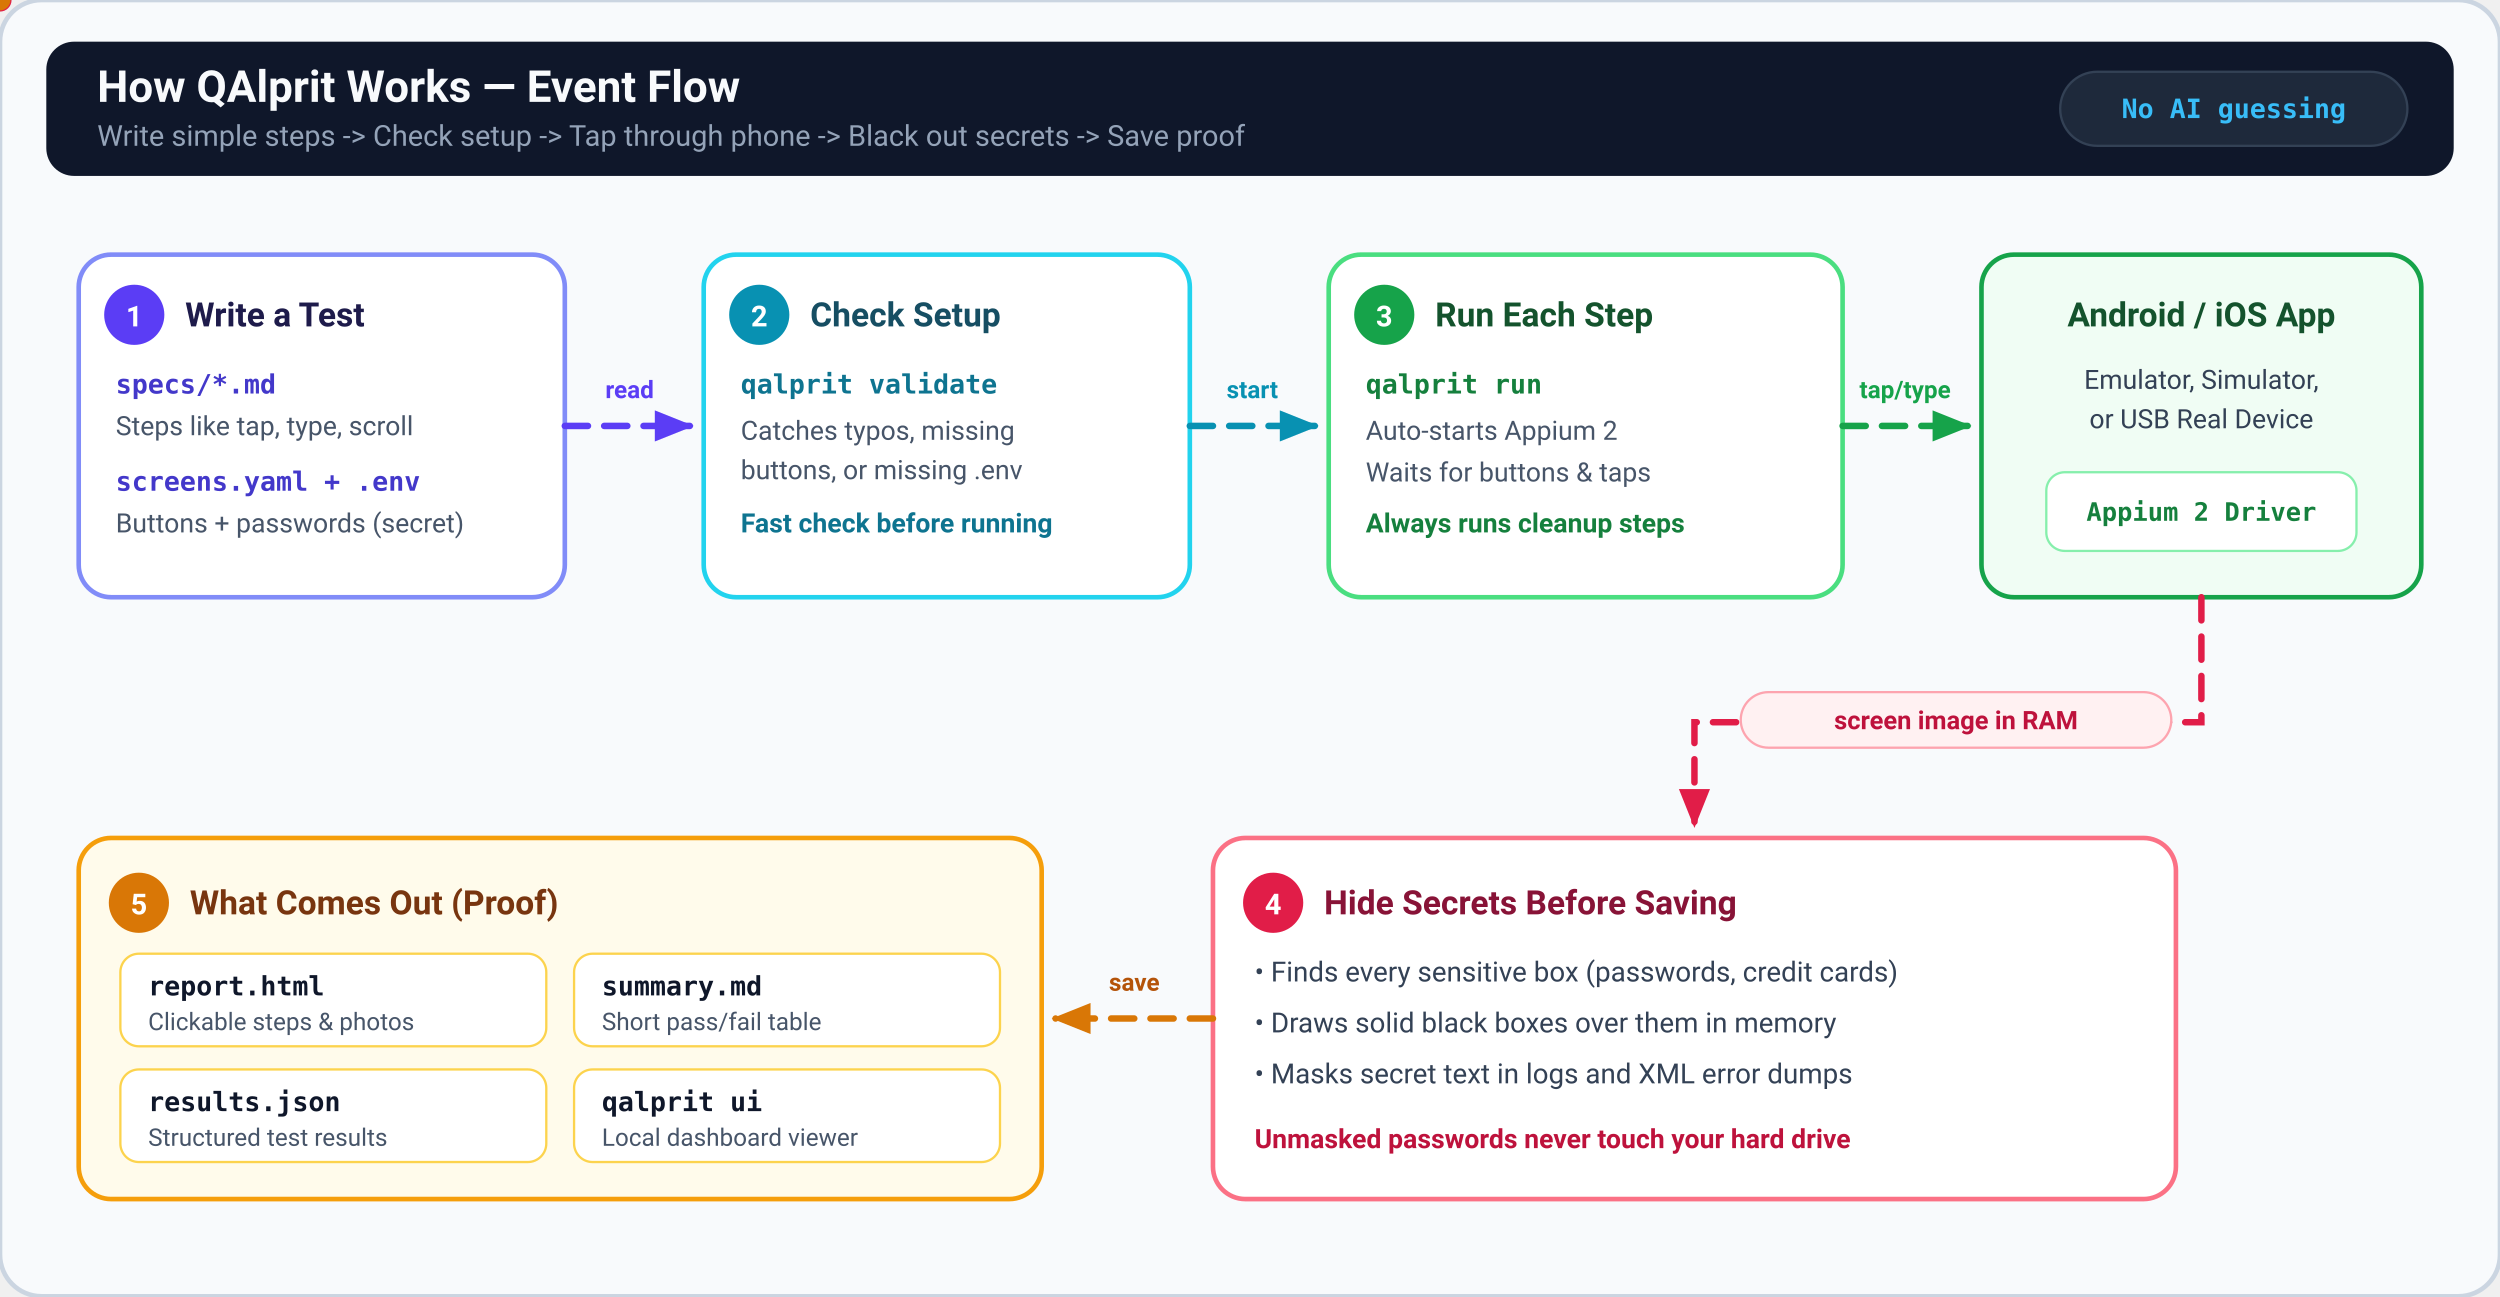
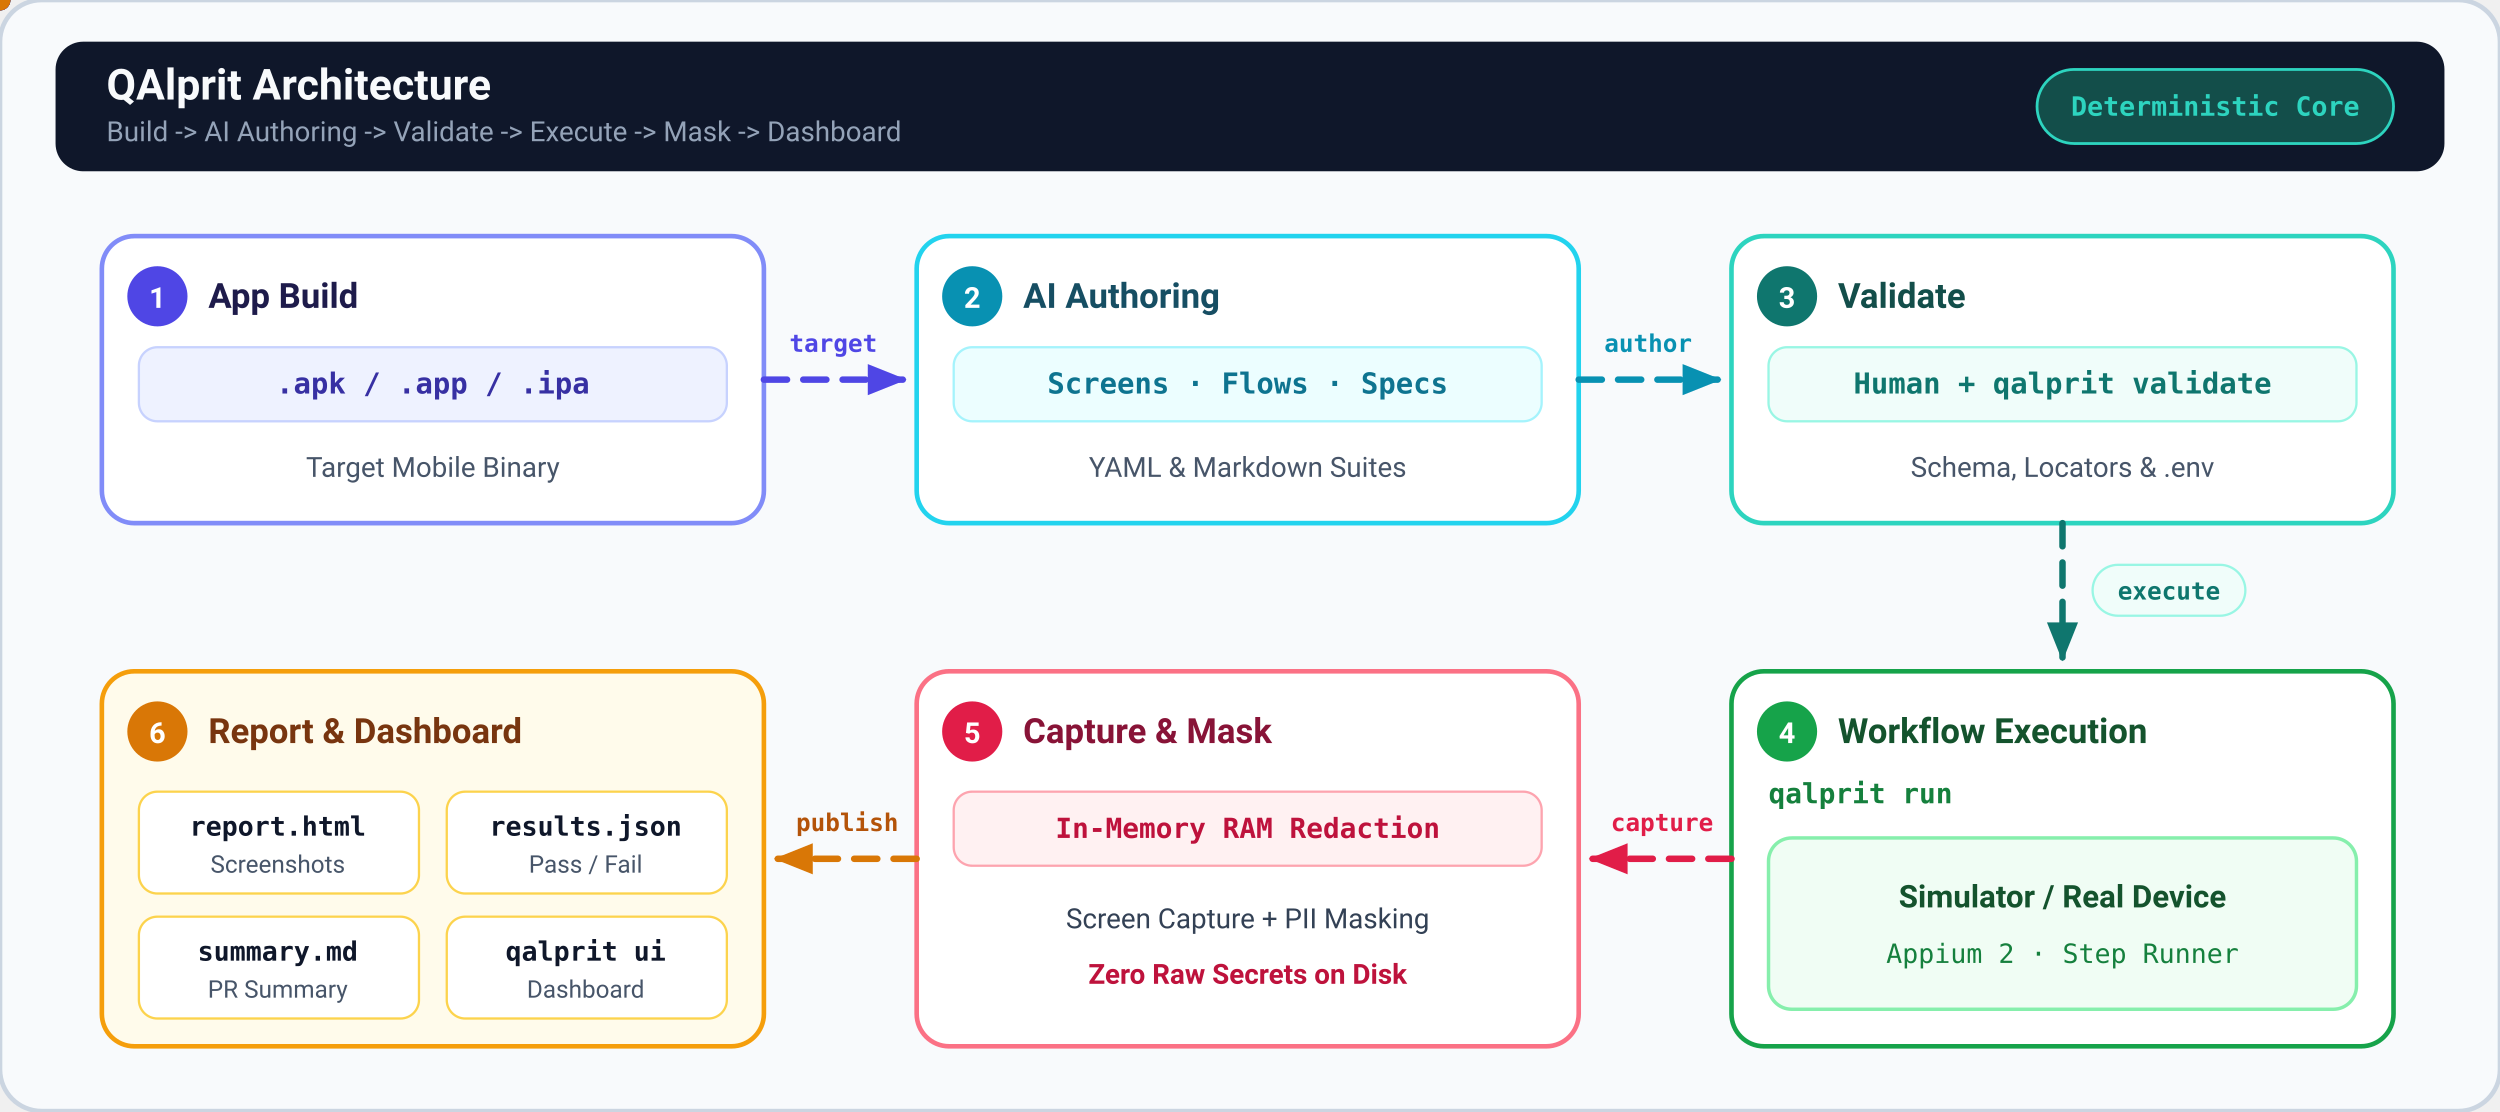
- <svg xmlns="http://www.w3.org/2000/svg" viewBox="0 0 1080 560" width="1080" height="560" role="img" aria-labelledby="arch-title arch-desc">
+ <svg xmlns="http://www.w3.org/2000/svg" viewBox="0 0 1080 480" width="1080" height="480" role="img" aria-labelledby="arch-title arch-desc">
  <defs>
    <marker id="arr-indigo" viewBox="0 0 10 10" refX="9" refY="5" markerWidth="6" markerHeight="6" orient="auto">
-       <path d="M 0 1 L 10 5 L 0 9 z" fill="#5b3df5" />
+       <path d="M 0 1 L 10 5 L 0 9 z" fill="#4f46e5" />
    </marker>
    <marker id="arr-cyan" viewBox="0 0 10 10" refX="9" refY="5" markerWidth="6" markerHeight="6" orient="auto">
      <path d="M 0 1 L 10 5 L 0 9 z" fill="#0891b2" />
    </marker>
-     <marker id="arr-green" viewBox="0 0 10 10" refX="9" refY="5" markerWidth="6" markerHeight="6" orient="auto">
-       <path d="M 0 1 L 10 5 L 0 9 z" fill="#16a34a" />
+     <marker id="arr-teal" viewBox="0 0 10 10" refX="9" refY="5" markerWidth="6" markerHeight="6" orient="auto">
+       <path d="M 0 1 L 10 5 L 0 9 z" fill="#0f766e" />
    </marker>
-     <marker id="arr-pink" viewBox="0 0 10 10" refX="9" refY="5" markerWidth="6" markerHeight="6" orient="auto">
+     <marker id="arr-rose" viewBox="0 0 10 10" refX="9" refY="5" markerWidth="6" markerHeight="6" orient="auto">
      <path d="M 0 1 L 10 5 L 0 9 z" fill="#e11d48" />
    </marker>
    <marker id="arr-amber" viewBox="0 0 10 10" refX="9" refY="5" markerWidth="6" markerHeight="6" orient="auto">
      <path d="M 0 1 L 10 5 L 0 9 z" fill="#d97706" />
    </marker>
    <style>
      .sans { font-family: -apple-system, BlinkMacSystemFont, "Segoe UI", Roboto, Inter, sans-serif; }
      .mono { font-family: ui-monospace, SFMono-Regular, Menlo, Monaco, Consolas, monospace; }
      .flow-line {
        fill: none;
        stroke-width: 2.8;
        stroke-linecap: round;
        stroke-dasharray: 10 7;
        animation: dash-forward 1.1s linear infinite;
      }
-       .flow-return {
-         fill: none;
-         stroke-width: 2.5;
-         stroke-linecap: round;
-         stroke-dasharray: 8 7;
-         animation: dash-forward 1.4s linear infinite;
-       }
      @keyframes dash-forward {
        from { stroke-dashoffset: 34; }
        to { stroke-dashoffset: 0; }
      }
      @media (prefers-reduced-motion: reduce) {
-         .flow-line, .flow-return { animation: none; stroke-dasharray: none; }
+         .flow-line { animation: none; stroke-dasharray: none; }
      }
    </style>
  </defs>
-   <rect x="0" y="0" width="1080" height="560" rx="18" fill="#f8fafc" stroke="#cbd5e1" stroke-width="2" />
-   <rect x="20" y="18" width="1040" height="58" rx="12" fill="#0f172a" />
-   <text x="42" y="44" class="sans" font-size="19" font-weight="700" fill="#f8fafc">How QAlprit Works — Event Flow</text>
-   <text x="42" y="63" class="sans" font-size="12.5" fill="#94a3b8">Write simple steps -&gt; Check setup -&gt; Tap through phone -&gt; Black out secrets -&gt; Save proof</text>
-   <rect x="890" y="31" width="150" height="32" rx="16" fill="#1e293b" stroke="#334155" />
-   <text x="965" y="51" text-anchor="middle" class="mono" font-size="11.5" font-weight="600" fill="#38bdf8">No AI guessing</text>
-   <rect x="34" y="110" width="210" height="148" rx="14" fill="#ffffff" stroke="#818cf8" stroke-width="2" />
-   <circle cx="58" cy="136" r="13" fill="#5b3df5" />
-   <text x="58" y="141" text-anchor="middle" class="sans" font-size="12.5" font-weight="700" fill="#ffffff">1</text>
-   <text x="80" y="141" class="sans" font-size="14.5" font-weight="700" fill="#1e1b4b">Write a Test</text>
-   <text x="50" y="170" class="mono" font-size="11.5" font-weight="600" fill="#4338ca">specs/*.md</text>
-   <text x="50" y="188" class="sans" font-size="11.5" fill="#475569">Steps like tap, type, scroll</text>
-   <text x="50" y="212" class="mono" font-size="11.5" font-weight="600" fill="#4338ca">screens.yaml + .env</text>
-   <text x="50" y="230" class="sans" font-size="11.5" fill="#475569">Buttons + passwords (secret)</text>
-   <path id="p12" class="flow-line" d="M 244 184 L 298 184" stroke="#5b3df5" marker-end="url(#arr-indigo)" />
-   <text x="272" y="172" text-anchor="middle" class="sans" font-size="10.5" font-weight="600" fill="#5b3df5">read</text>
-   <rect x="304" y="110" width="210" height="148" rx="14" fill="#ffffff" stroke="#22d3ee" stroke-width="2" />
-   <circle cx="328" cy="136" r="13" fill="#0891b2" />
-   <text x="328" y="141" text-anchor="middle" class="sans" font-size="12.5" font-weight="700" fill="#ffffff">2</text>
-   <text x="350" y="141" class="sans" font-size="14.5" font-weight="700" fill="#164e63">Check Setup</text>
-   <text x="320" y="170" class="mono" font-size="11.5" font-weight="600" fill="#0e7490">qalprit validate</text>
-   <text x="320" y="190" class="sans" font-size="11.5" fill="#475569">Catches typos, missing</text>
-   <text x="320" y="207" class="sans" font-size="11.5" fill="#475569">buttons, or missing .env</text>
-   <text x="320" y="230" class="sans" font-size="11.5" font-weight="600" fill="#0e7490">Fast check before running</text>
-   <path id="p23" class="flow-line" d="M 514 184 L 568 184" stroke="#0891b2" marker-end="url(#arr-cyan)" />
-   <text x="541" y="172" text-anchor="middle" class="sans" font-size="10.5" font-weight="600" fill="#0891b2">start</text>
-   <rect x="574" y="110" width="222" height="148" rx="14" fill="#ffffff" stroke="#4ade80" stroke-width="2" />
-   <circle cx="598" cy="136" r="13" fill="#16a34a" />
-   <text x="598" y="141" text-anchor="middle" class="sans" font-size="12.5" font-weight="700" fill="#ffffff">3</text>
-   <text x="620" y="141" class="sans" font-size="14.5" font-weight="700" fill="#14532d">Run Each Step</text>
-   <text x="590" y="170" class="mono" font-size="11.5" font-weight="600" fill="#15803d">qalprit run</text>
-   <text x="590" y="190" class="sans" font-size="11.5" fill="#475569">Auto-starts Appium 2</text>
-   <text x="590" y="208" class="sans" font-size="11.5" fill="#475569">Waits for buttons &amp; taps</text>
-   <text x="590" y="230" class="sans" font-size="11.5" font-weight="600" fill="#15803d">Always runs cleanup steps</text>
-   <path id="p3phone" class="flow-line" d="M 796 184 L 850 184" stroke="#16a34a" marker-end="url(#arr-green)" />
-   <text x="823" y="172" text-anchor="middle" class="sans" font-size="10.5" font-weight="600" fill="#16a34a">tap/type</text>
-   <rect x="856" y="110" width="190" height="148" rx="14" fill="#f0fdf4" stroke="#16a34a" stroke-width="2" />
-   <text x="951" y="141" text-anchor="middle" class="sans" font-size="14.5" font-weight="700" fill="#14532d">Android / iOS App</text>
-   <text x="951" y="168" text-anchor="middle" class="sans" font-size="11.5" fill="#334155">Emulator, Simulator,</text>
-   <text x="951" y="185" text-anchor="middle" class="sans" font-size="11.5" fill="#334155">or USB Real Device</text>
-   <rect x="884" y="204" width="134" height="34" rx="8" fill="#ffffff" stroke="#86efac" />
-   <text x="951" y="225" text-anchor="middle" class="mono" font-size="11" font-weight="600" fill="#15803d">Appium 2 Driver</text>
-   <path id="pphone4" class="flow-line" d="M 951 258 L 951 312 L 732 312 L 732 356" stroke="#e11d48" marker-end="url(#arr-pink)" />
-   <rect x="752" y="299" width="186" height="24" rx="12" fill="#fff1f2" stroke="#fda4af" />
-   <text x="845" y="315" text-anchor="middle" class="sans" font-size="11" font-weight="700" fill="#be123c">screen image in RAM</text>
-   <rect x="524" y="362" width="416" height="156" rx="14" fill="#ffffff" stroke="#fb7185" stroke-width="2" />
-   <circle cx="550" cy="390" r="13" fill="#e11d48" />
-   <text x="550" y="395" text-anchor="middle" class="sans" font-size="12.5" font-weight="700" fill="#ffffff">4</text>
-   <text x="572" y="395" class="sans" font-size="14.5" font-weight="700" fill="#881337">Hide Secrets Before Saving</text>
-   <text x="542" y="424" class="sans" font-size="12" fill="#334155">• Finds every sensitive box (passwords, credit cards)</text>
-   <text x="542" y="446" class="sans" font-size="12" fill="#334155">• Draws solid black boxes over them in memory</text>
-   <text x="542" y="468" class="sans" font-size="12" fill="#334155">• Masks secret text in logs and XML error dumps</text>
-   <text x="542" y="496" class="sans" font-size="11.5" font-weight="700" fill="#be123c">Unmasked passwords never touch your hard drive</text>
-   <path id="p45" class="flow-line" d="M 524 440 L 456 440" stroke="#d97706" marker-end="url(#arr-amber)" />
-   <text x="490" y="428" text-anchor="middle" class="sans" font-size="10.5" font-weight="600" fill="#b45309">save</text>
-   <rect x="34" y="362" width="416" height="156" rx="14" fill="#fffbeb" stroke="#f59e0b" stroke-width="2" />
-   <circle cx="60" cy="390" r="13" fill="#d97706" />
-   <text x="60" y="395" text-anchor="middle" class="sans" font-size="12.5" font-weight="700" fill="#ffffff">5</text>
-   <text x="82" y="395" class="sans" font-size="14.5" font-weight="700" fill="#78350f">What Comes Out (Proof)</text>
-   <rect x="52" y="412" width="184" height="40" rx="8" fill="#ffffff" stroke="#fcd34d" />
-   <text x="64" y="430" class="mono" font-size="11.5" font-weight="700" fill="#0f172a">report.html</text>
-   <text x="64" y="445" class="sans" font-size="10.5" fill="#475569">Clickable steps &amp; photos</text>
-   <rect x="248" y="412" width="184" height="40" rx="8" fill="#ffffff" stroke="#fcd34d" />
-   <text x="260" y="430" class="mono" font-size="11.5" font-weight="700" fill="#0f172a">summary.md</text>
-   <text x="260" y="445" class="sans" font-size="10.5" fill="#475569">Short pass/fail table</text>
-   <rect x="52" y="462" width="184" height="40" rx="8" fill="#ffffff" stroke="#fcd34d" />
-   <text x="64" y="480" class="mono" font-size="11.5" font-weight="700" fill="#0f172a">results.json</text>
-   <text x="64" y="495" class="sans" font-size="10.5" fill="#475569">Structured test results</text>
-   <rect x="248" y="462" width="184" height="40" rx="8" fill="#ffffff" stroke="#fcd34d" />
-   <text x="260" y="480" class="mono" font-size="11.5" font-weight="700" fill="#0f172a">qalprit ui</text>
-   <text x="260" y="495" class="sans" font-size="10.5" fill="#475569">Local dashboard viewer</text>
-   <circle r="4.5" fill="#5b3df5">
-     <animateMotion dur="1.4s" repeatCount="indefinite" path="M 244 184 L 298 184" />
+   <rect x="0" y="0" width="1080" height="480" rx="18" fill="#f8fafc" stroke="#cbd5e1" stroke-width="2" />
+   <rect x="24" y="18" width="1032" height="56" rx="12" fill="#0f172a" />
+   <text x="46" y="43" class="sans" font-size="18.5" font-weight="700" fill="#f8fafc">QAlprit Architecture</text>
+   <text x="46" y="61" class="sans" font-size="12" fill="#94a3b8">Build -&gt; AI Authoring -&gt; Validate -&gt; Execute -&gt; Mask -&gt; Dashboard</text>
+   <rect x="880" y="30" width="154" height="32" rx="16" fill="#134e4a" stroke="#2dd4bf" stroke-width="1.2" />
+   <text x="957" y="50" text-anchor="middle" class="mono" font-size="11.5" font-weight="600" fill="#2dd4bf">Deterministic Core</text>
+   <rect x="44" y="102" width="286" height="124" rx="14" fill="#ffffff" stroke="#818cf8" stroke-width="2" />
+   <circle cx="68" cy="128" r="13" fill="#4f46e5" />
+   <text x="68" y="133" text-anchor="middle" class="sans" font-size="12.5" font-weight="700" fill="#ffffff">1</text>
+   <text x="90" y="133" class="sans" font-size="15" font-weight="700" fill="#1e1b4b">App Build</text>
+   <rect x="60" y="150" width="254" height="32" rx="8" fill="#eef2ff" stroke="#c7d2fe" />
+   <text x="187" y="170" text-anchor="middle" class="mono" font-size="12.5" font-weight="700" fill="#3730a3">.apk / .app / .ipa</text>
+   <text x="187" y="206" text-anchor="middle" class="sans" font-size="12" fill="#475569">Target Mobile Binary</text>
+   <path class="flow-line" d="M 330 164 L 390 164" stroke="#4f46e5" marker-end="url(#arr-indigo)" />
+   <text x="360" y="152" text-anchor="middle" class="mono" font-size="10.5" font-weight="600" fill="#4f46e5">target</text>
+   <rect x="396" y="102" width="286" height="124" rx="14" fill="#ffffff" stroke="#22d3ee" stroke-width="2" />
+   <circle cx="420" cy="128" r="13" fill="#0891b2" />
+   <text x="420" y="133" text-anchor="middle" class="sans" font-size="12.5" font-weight="700" fill="#ffffff">2</text>
+   <text x="442" y="133" class="sans" font-size="15" font-weight="700" fill="#164e63">AI Authoring</text>
+   <rect x="412" y="150" width="254" height="32" rx="8" fill="#ecfeff" stroke="#a5f3fc" />
+   <text x="539" y="170" text-anchor="middle" class="mono" font-size="12.5" font-weight="700" fill="#0e7490">Screens · Flows · Specs</text>
+   <text x="539" y="206" text-anchor="middle" class="sans" font-size="12" fill="#475569">YAML &amp; Markdown Suites</text>
+   <path class="flow-line" d="M 682 164 L 742 164" stroke="#0891b2" marker-end="url(#arr-cyan)" />
+   <text x="712" y="152" text-anchor="middle" class="mono" font-size="10.5" font-weight="600" fill="#0891b2">author</text>
+   <rect x="748" y="102" width="286" height="124" rx="14" fill="#ffffff" stroke="#2dd4bf" stroke-width="2" />
+   <circle cx="772" cy="128" r="13" fill="#0f766e" />
+   <text x="772" y="133" text-anchor="middle" class="sans" font-size="12.5" font-weight="700" fill="#ffffff">3</text>
+   <text x="794" y="133" class="sans" font-size="15" font-weight="700" fill="#134e4a">Validate</text>
+   <rect x="764" y="150" width="254" height="32" rx="8" fill="#f0fdfa" stroke="#99f6e4" />
+   <text x="891" y="170" text-anchor="middle" class="mono" font-size="12.5" font-weight="700" fill="#0f766e">Human + qalprit validate</text>
+   <text x="891" y="206" text-anchor="middle" class="sans" font-size="12" fill="#475569">Schema, Locators &amp; .env</text>
+   <path class="flow-line" d="M 891 226 L 891 284" stroke="#0f766e" marker-end="url(#arr-teal)" />
+   <rect x="904" y="244" width="66" height="22" rx="11" fill="#f0fdfa" stroke="#99f6e4" />
+   <text x="937" y="259" text-anchor="middle" class="mono" font-size="10.5" font-weight="700" fill="#0f766e">execute</text>
+   <rect x="748" y="290" width="286" height="162" rx="14" fill="#ffffff" stroke="#16a34a" stroke-width="2" />
+   <circle cx="772" cy="316" r="13" fill="#16a34a" />
+   <text x="772" y="321" text-anchor="middle" class="sans" font-size="12.5" font-weight="700" fill="#ffffff">4</text>
+   <text x="794" y="321" class="sans" font-size="15" font-weight="700" fill="#14532d">Workflow Execution</text>
+   <text x="764" y="347" class="mono" font-size="12" font-weight="600" fill="#15803d">qalprit run</text>
+   <rect x="764" y="362" width="254" height="74" rx="10" fill="#f0fdf4" stroke="#86efac" stroke-width="1.5" />
+   <text x="891" y="392" text-anchor="middle" class="sans" font-size="13.5" font-weight="700" fill="#14532d">Simulator / Real Device</text>
+   <text x="891" y="416" text-anchor="middle" class="mono" font-size="11.5" fill="#15803d">Appium 2 · Step Runner</text>
+   <path class="flow-line" d="M 748 371 L 688 371" stroke="#e11d48" marker-end="url(#arr-rose)" />
+   <text x="718" y="359" text-anchor="middle" class="mono" font-size="10.5" font-weight="600" fill="#e11d48">capture</text>
+   <rect x="396" y="290" width="286" height="162" rx="14" fill="#ffffff" stroke="#fb7185" stroke-width="2" />
+   <circle cx="420" cy="316" r="13" fill="#e11d48" />
+   <text x="420" y="321" text-anchor="middle" class="sans" font-size="12.5" font-weight="700" fill="#ffffff">5</text>
+   <text x="442" y="321" class="sans" font-size="15" font-weight="700" fill="#881337">Capture &amp; Mask</text>
+   <rect x="412" y="342" width="254" height="32" rx="8" fill="#fff1f2" stroke="#fda4af" />
+   <text x="539" y="362" text-anchor="middle" class="mono" font-size="12" font-weight="700" fill="#be123c">In-Memory RAM Redaction</text>
+   <text x="539" y="401" text-anchor="middle" class="sans" font-size="12" fill="#334155">Screen Capture + PII Masking</text>
+   <text x="539" y="425" text-anchor="middle" class="sans" font-size="12" font-weight="700" fill="#be123c">Zero Raw Secrets on Disk</text>
+   <path class="flow-line" d="M 396 371 L 336 371" stroke="#d97706" marker-end="url(#arr-amber)" />
+   <text x="366" y="359" text-anchor="middle" class="mono" font-size="10.5" font-weight="600" fill="#b45309">publish</text>
+   <rect x="44" y="290" width="286" height="162" rx="14" fill="#fffbeb" stroke="#f59e0b" stroke-width="2" />
+   <circle cx="68" cy="316" r="13" fill="#d97706" />
+   <text x="68" y="321" text-anchor="middle" class="sans" font-size="12.5" font-weight="700" fill="#ffffff">6</text>
+   <text x="90" y="321" class="sans" font-size="15" font-weight="700" fill="#78350f">Report &amp; Dashboard</text>
+   <rect x="60" y="342" width="121" height="44" rx="8" fill="#ffffff" stroke="#fcd34d" />
+   <text x="120" y="361" text-anchor="middle" class="mono" font-size="11.5" font-weight="700" fill="#0f172a">report.html</text>
+   <text x="120" y="377" text-anchor="middle" class="sans" font-size="10.5" fill="#475569">Screenshots</text>
+   <rect x="193" y="342" width="121" height="44" rx="8" fill="#ffffff" stroke="#fcd34d" />
+   <text x="253" y="361" text-anchor="middle" class="mono" font-size="11.5" font-weight="700" fill="#0f172a">results.json</text>
+   <text x="253" y="377" text-anchor="middle" class="sans" font-size="10.5" fill="#475569">Pass / Fail</text>
+   <rect x="60" y="396" width="121" height="44" rx="8" fill="#ffffff" stroke="#fcd34d" />
+   <text x="120" y="415" text-anchor="middle" class="mono" font-size="11.5" font-weight="700" fill="#0f172a">summary.md</text>
+   <text x="120" y="431" text-anchor="middle" class="sans" font-size="10.5" fill="#475569">PR Summary</text>
+   <rect x="193" y="396" width="121" height="44" rx="8" fill="#ffffff" stroke="#fcd34d" />
+   <text x="253" y="415" text-anchor="middle" class="mono" font-size="11.5" font-weight="700" fill="#0f172a">qalprit ui</text>
+   <text x="253" y="431" text-anchor="middle" class="sans" font-size="10.5" fill="#475569">Dashboard</text>
+   <circle r="4.5" fill="#4f46e5">
+     <animateMotion dur="1.4s" repeatCount="indefinite" path="M 330 164 L 390 164" />
  </circle>
  <circle r="4.5" fill="#0891b2">
-     <animateMotion dur="1.4s" begin="0.35s" repeatCount="indefinite" path="M 514 184 L 568 184" />
+     <animateMotion dur="1.4s" begin="0.3s" repeatCount="indefinite" path="M 682 164 L 742 164" />
  </circle>
-   <circle r="4.5" fill="#16a34a">
-     <animateMotion dur="1.4s" begin="0.7s" repeatCount="indefinite" path="M 796 184 L 850 184" />
+   <circle r="4.5" fill="#0f766e">
+     <animateMotion dur="1.2s" begin="0.6s" repeatCount="indefinite" path="M 891 226 L 891 284" />
  </circle>
-   <circle r="5" fill="#e11d48">
-     <animateMotion dur="2.2s" begin="0.2s" repeatCount="indefinite" path="M 951 258 L 951 312 L 732 312 L 732 356" />
+   <circle r="4.5" fill="#e11d48">
+     <animateMotion dur="1.4s" begin="0.9s" repeatCount="indefinite" path="M 748 371 L 688 371" />
  </circle>
  <circle r="4.5" fill="#d97706">
-     <animateMotion dur="1.4s" begin="1.0s" repeatCount="indefinite" path="M 524 440 L 456 440" />
+     <animateMotion dur="1.4s" begin="1.2s" repeatCount="indefinite" path="M 396 371 L 336 371" />
  </circle>
</svg>
